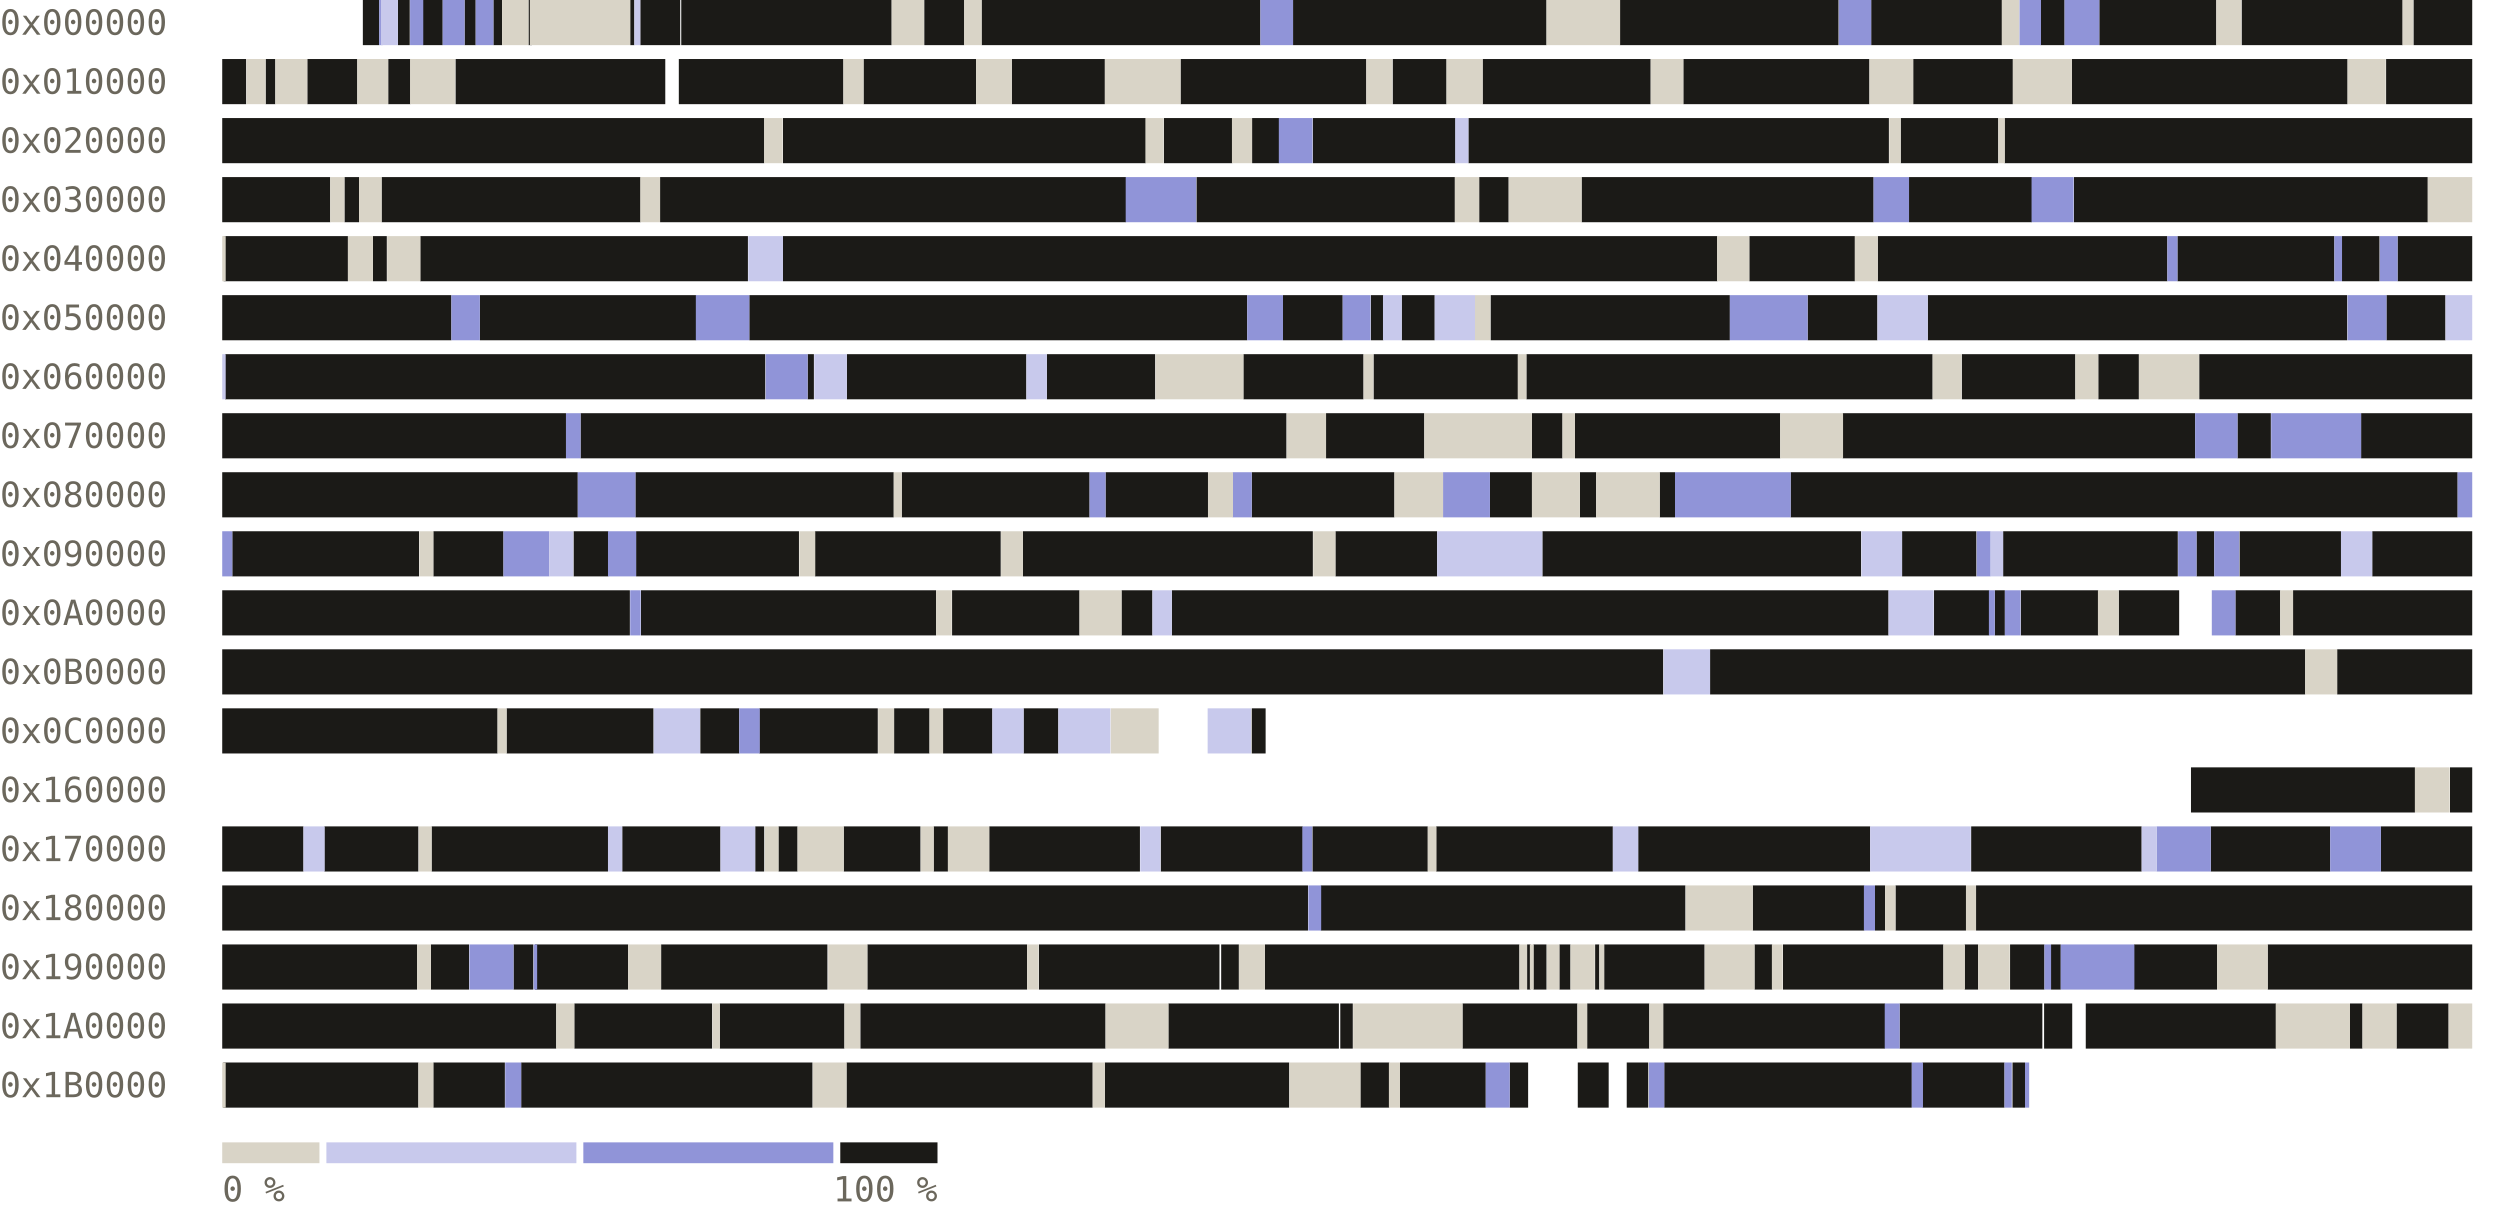
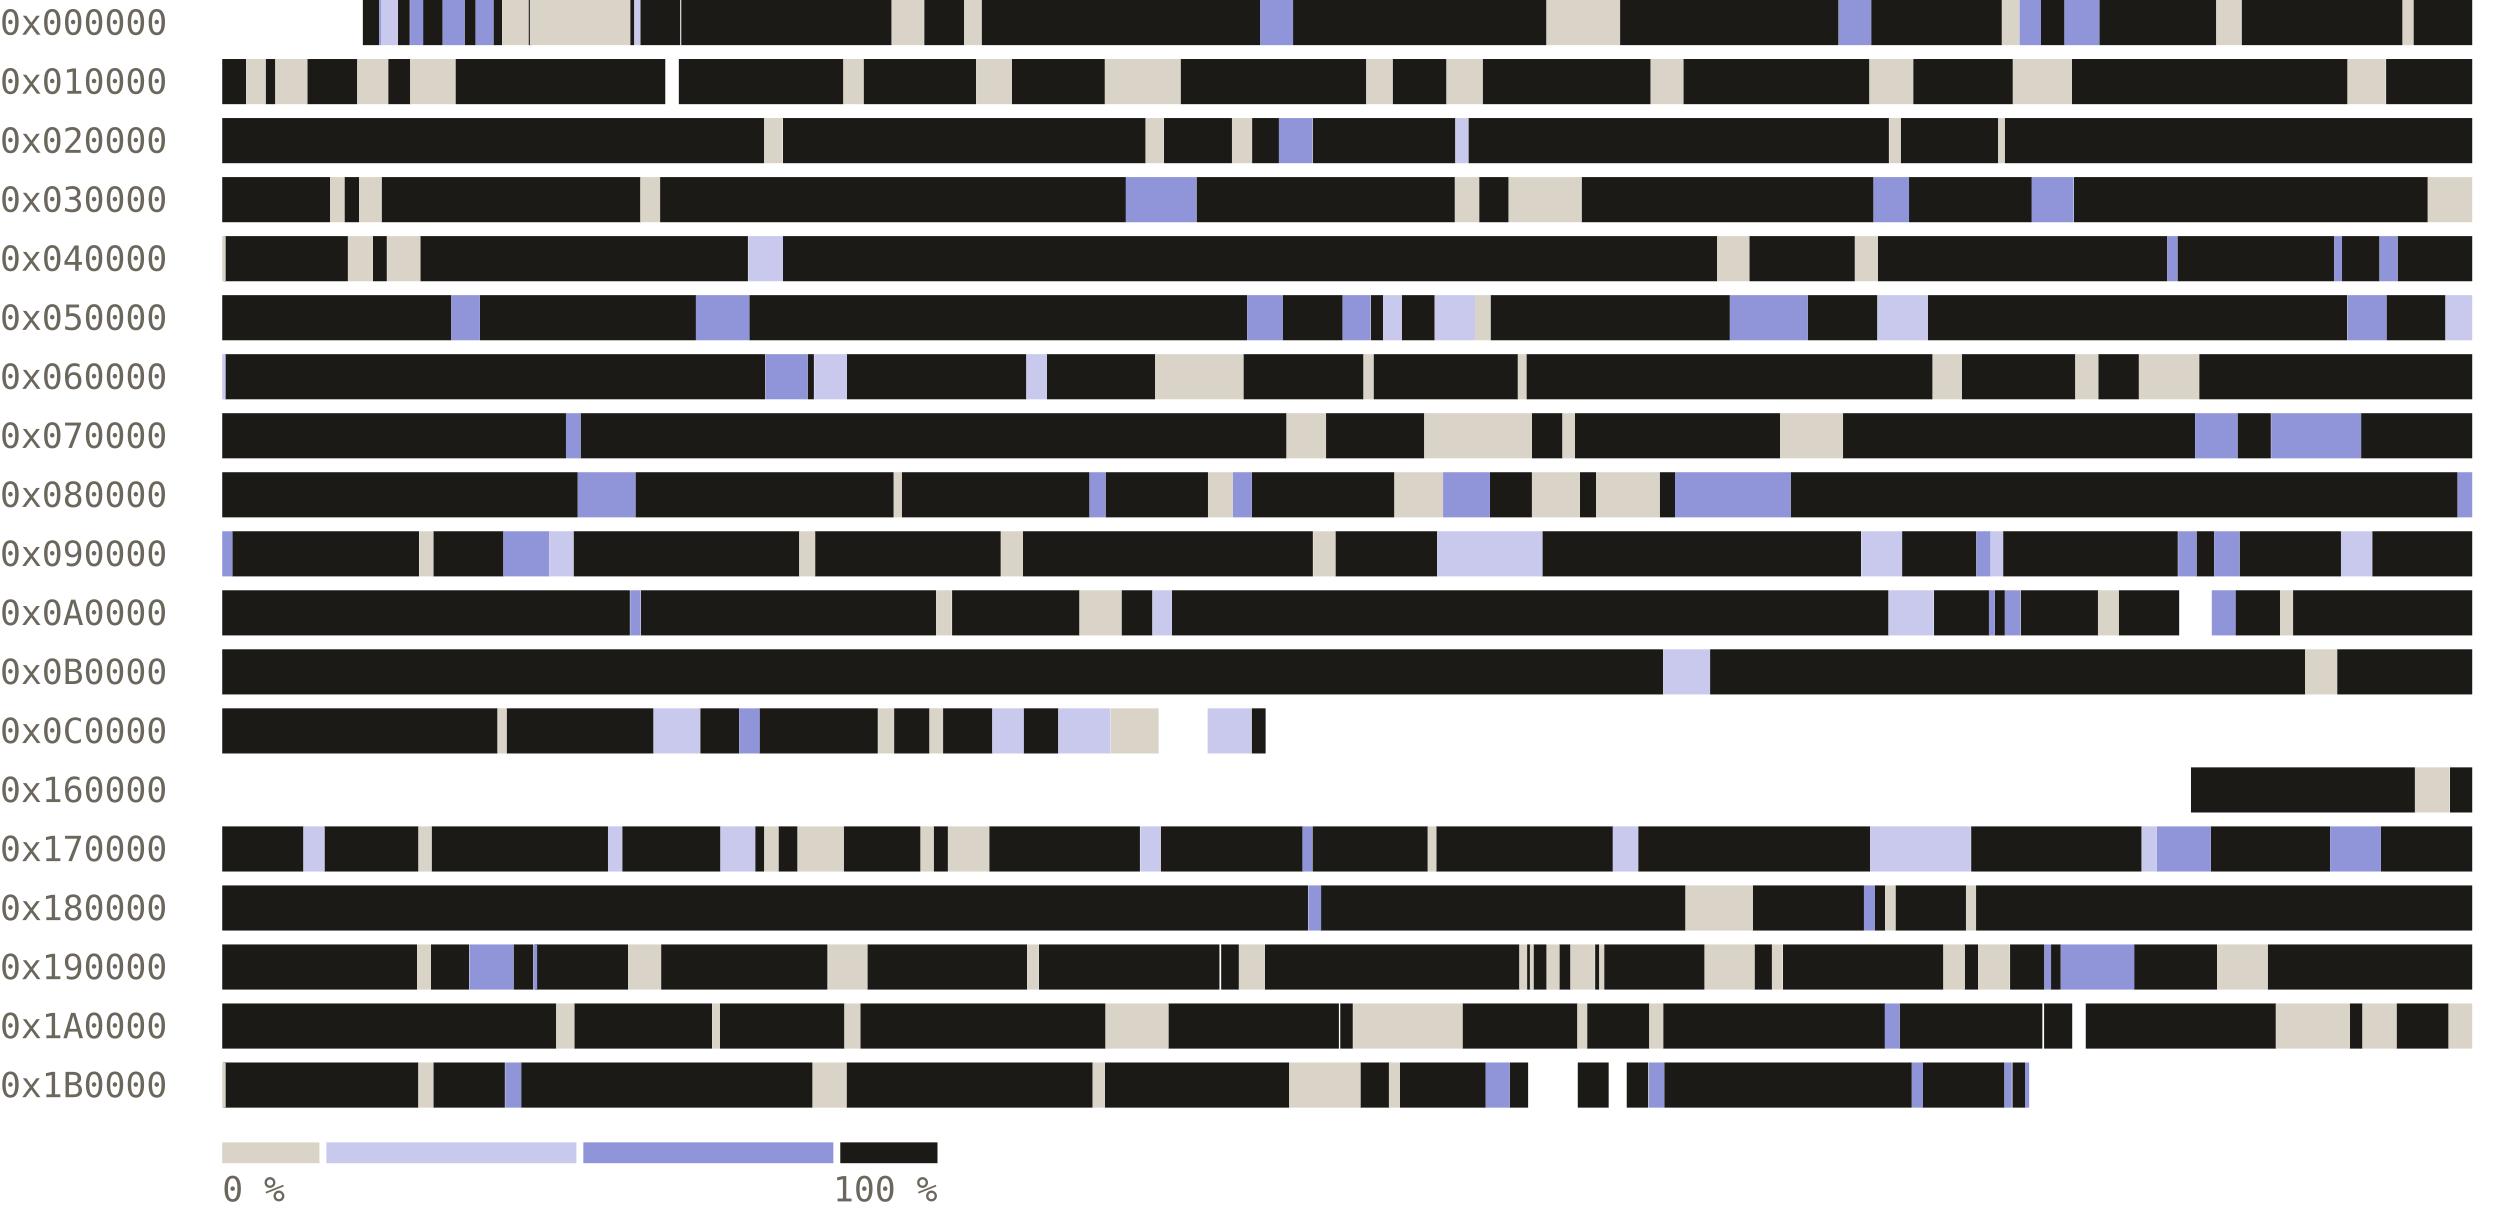
<svg xmlns="http://www.w3.org/2000/svg" viewBox="0 0 720 350" width="720" height="350">
  <style>text{font:10px monospace;fill:#6b675c}.q0{fill:#d9d4c7}.q1{fill:#e3e2f2}.q2{fill:#d6d6ef}.q3{fill:#c8c9ec}.q4{fill:#babce8}.q5{fill:#acafe4}.q6{fill:#9ea2df}.q7{fill:#9094d8}.q8{fill:#8186cf}.q9{fill:#7277c4}.q10{fill:#1b1a17}@media (prefers-color-scheme:dark){text{fill:#a8a293}.q0{fill:#4a463d}.q1{fill:#35375a}.q2{fill:#3c3f66}.q3{fill:#444772}.q4{fill:#4d517f}.q5{fill:#575b8c}.q6{fill:#62669a}.q7{fill:#6e72a8}.q8{fill:#7b7fb6}.q9{fill:#888cc4}.q10{fill:#d6d0bd}}</style>
  <text x="0" y="10">0x000000</text>
  <text x="0" y="27">0x010000</text>
  <text x="0" y="44">0x020000</text>
  <text x="0" y="61">0x030000</text>
  <text x="0" y="78">0x040000</text>
  <text x="0" y="95">0x050000</text>
  <text x="0" y="112">0x060000</text>
  <text x="0" y="129">0x070000</text>
  <text x="0" y="146">0x080000</text>
  <text x="0" y="163">0x090000</text>
  <text x="0" y="180">0x0A0000</text>
  <text x="0" y="197">0x0B0000</text>
  <text x="0" y="214">0x0C0000</text>
  <text x="0" y="231">0x160000</text>
  <text x="0" y="248">0x170000</text>
  <text x="0" y="265">0x180000</text>
  <text x="0" y="282">0x190000</text>
  <text x="0" y="299">0x1A0000</text>
  <text x="0" y="316">0x1B0000</text>
-   <path class="q10" d="M104.5 0h4.7v13h-4.7zM114.6 0h3.4v13h-3.4zM121.8 0h5.7v13h-5.7zM133.8 0h3.2v13h-3.2zM142.1 0h2.5v13h-2.5zM152.2 0h1v13h-1zM181.5 0h1.2v13h-1.2zM184.4 0h11.5v13h-11.5zM196.2 0h60.6v13h-60.6zM266.2 0h11.5v13h-11.5zM282.7 0h80.3v13h-80.3zM372.4 0h73v13h-73zM466.5 0h63v13h-63zM538.9 0h37.7v13h-37.7zM587.7 0h6.9v13h-6.9zM604.6 0h33.7v13h-33.7zM645.6 0h46.4v13h-46.4zM695.1 0h16.9v13h-16.9zM64 17h6.9v13h-6.9zM76.5 17h2.8v13h-2.8zM88.5 17h14.4v13h-14.4zM111.8 17h6.4v13h-6.4zM131.2 17h60.4v13h-60.4zM195.5 17h47.4v13h-47.4zM248.7 17h32.4v13h-32.4zM291.4 17h26.8v13h-26.8zM340 17h53.5v13h-53.5zM401.1 17h15.5v13h-15.5zM427 17h48.4v13h-48.4zM484.8 17h53.6v13h-53.6zM551 17h28.7v13h-28.7zM596.7 17h79.4v13h-79.4zM687.2 17h24.8v13h-24.8zM64 34h156.1v13h-156.1zM225.5 34h104.5v13h-104.5zM335.2 34h19.7v13h-19.7zM360.6 34h7.8v13h-7.8zM378.1 34h41.1v13h-41.1zM422.9 34h121.1v13h-121.1zM547.4 34h28.1v13h-28.1zM577.3 34h134.7v13h-134.7zM64 51h31.1v13h-31.1zM99.2 51h4.2v13h-4.2zM109.9 51h74.6v13h-74.6zM190.1 51h134.2v13h-134.2zM344.6 51h74.4v13h-74.4zM426 51h8.5v13h-8.5zM455.5 51h84.1v13h-84.1zM549.8 51h35.4v13h-35.4zM597.3 51h101.9v13h-101.9zM64.4 68h35.8v13h-35.8zM107.4 68h4v13h-4zM121 68h94.4v13h-94.4zM225.5 68h269.1v13h-269.1zM503.8 68h30.4v13h-30.4zM540.8 68h83.4v13h-83.4zM627.1 68h45.2v13h-45.2zM674.5 68h10.8v13h-10.8zM690.5 68h21.5v13h-21.5zM64 85h66v13h-66zM138.2 85h62.3v13h-62.3zM215.8 85h143.4v13h-143.4zM369.5 85h17.2v13h-17.2zM394.8 85h3.6v13h-3.6zM403.7 85h9.5v13h-9.5zM429.3 85h68.9v13h-68.9zM520.6 85h20.1v13h-20.1zM555.2 85h120.8v13h-120.8zM687.3 85h17v13h-17zM64.8 102h155.6v13h-155.6zM232.6 102h1.8v13h-1.8zM243.9 102h51.7v13h-51.7zM301.5 102h31.2v13h-31.2zM358.1 102h34.6v13h-34.6zM395.6 102h41.6v13h-41.6zM439.6 102h117v13h-117zM565 102h32.7v13h-32.7zM604.3 102h11.7v13h-11.7zM633.4 102h78.6v13h-78.6zM64 119h99v13h-99zM167.2 119h203.3v13h-203.3zM381.9 119h28.3v13h-28.3zM441.2 119h8.8v13h-8.8zM453.6 119h59.1v13h-59.1zM530.7 119h101.5v13h-101.5zM644.4 119h9.6v13h-9.6zM680 119h32v13h-32zM64 136h102.4v13h-102.4zM183 136h74.4v13h-74.4zM259.7 136h54.1v13h-54.1zM318.4 136h29.5v13h-29.5zM360.5 136h41.1v13h-41.1zM429.1 136h12.1v13h-12.1zM455 136h4.7v13h-4.7zM478 136h4.4v13h-4.4zM515.7 136h192.1v13h-192.1zM66.9 153h53.8v13h-53.8zM124.8 153h20.2v13h-20.2zM165.2 153h10v13h-10zM183.2 153h46.9v13h-46.9zM234.7 153h53.5v13h-53.5zM294.6 153h83.5v13h-83.5zM384.6 153h29.3v13h-29.3zM444.2 153h91.8v13h-91.8zM547.8 153h21.4v13h-21.4zM576.9 153h50.3v13h-50.3zM632.6 153h5.1v13h-5.1zM645 153h29.2v13h-29.2zM683.2 153h28.8v13h-28.8zM64 170h117.4v13h-117.4zM184.6 170h85v13h-85zM274.2 170h36.7v13h-36.7zM323 170h8.9v13h-8.9zM337.5 170h206.4v13h-206.4zM557 170h15.9v13h-15.9zM574.5 170h2.9v13h-2.9zM582 170h22.3v13h-22.3zM610.2 170h17.4v13h-17.4zM643.8 170h12.9v13h-12.9zM660.4 170h51.6v13h-51.6zM64 187h415v13h-415zM492.5 187h171.4v13h-171.4zM673.1 187h38.9v13h-38.9zM64 204h79.3v13h-79.3zM145.9 204h42.3v13h-42.3zM201.7 204h11.2v13h-11.2zM218.7 204h34.1v13h-34.1zM257.5 204h10.2v13h-10.2zM271.6 204h14.2v13h-14.2zM294.8 204h10v13h-10zM360.5 204h4v13h-4zM631 221h64.5v13h-64.5zM705.6 221h6.4v13h-6.4zM64 238h23.4v13h-23.4zM93.4 238h27.1v13h-27.1zM124.3 238h50.8v13h-50.8zM179.2 238h28.3v13h-28.3zM217.5 238h2.6v13h-2.6zM224.2 238h5.5v13h-5.5zM243 238h22.1v13h-22.1zM268.9 238h4.1v13h-4.1zM284.9 238h43.4v13h-43.4zM334.3 238h40.9v13h-40.9zM378 238h33.2v13h-33.2zM413.6 238h50.9v13h-50.9zM471.8 238h66.8v13h-66.8zM567.7 238h49.1v13h-49.1zM636.7 238h34.4v13h-34.4zM685.7 238h26.3v13h-26.3zM64 255h312.7v13h-312.7zM380.4 255h105v13h-105zM504.8 255h32.1v13h-32.1zM540 255h2.9v13h-2.9zM545.9 255h20.3v13h-20.3zM569.1 255h142.9v13h-142.9zM64 272h56.1v13h-56.1zM124.1 272h11v13h-11zM147.9 272h5.7v13h-5.7zM154.1 272h26.8v13h-26.8zM190.4 272h47.9v13h-47.9zM249.8 272h46v13h-46zM299.2 272h52v13h-52zM351.7 272h5.1v13h-5.1zM364.3 272h73.3v13h-73.3zM439.8 272h1v13h-1zM441.6 272h3.8v13h-3.8zM449.1 272h3.2v13h-3.2zM459.4 272h1.2v13h-1.2zM462 272h28.9v13h-28.9zM505.3 272h5.1v13h-5.1zM513.5 272h46.2v13h-46.2zM565.8 272h3.9v13h-3.9zM578.9 272h9.9v13h-9.9zM590.7 272h2.8v13h-2.8zM614.6 272h23.9v13h-23.9zM653.1 272h58.9v13h-58.9zM64 289h96.2v13h-96.2zM165.4 289h39.7v13h-39.7zM207.3 289h35.9v13h-35.9zM247.8 289h70.6v13h-70.6zM336.5 289h49.1v13h-49.1zM386 289h3.6v13h-3.6zM421.2 289h33.1v13h-33.1zM457.1 289h17.9v13h-17.9zM479 289h63.9v13h-63.9zM547.1 289h41.1v13h-41.1zM588.7 289h8.1v13h-8.1zM600.7 289h54.8v13h-54.8zM676.8 289h3.6v13h-3.6zM690.2 289h15v13h-15zM64.3 306h56.2v13h-56.2zM124.8 306h20.6v13h-20.6zM150.1 306h83.9v13h-83.9zM243.8 306h70.9v13h-70.9zM318.2 306h53.1v13h-53.1zM391.8 306h8.3v13h-8.3zM403.2 306h24.7v13h-24.7zM434.8 306h5.3v13h-5.3zM454.4 306h8.9v13h-8.9zM468.5 306h6.2v13h-6.2zM479.3 306h71.3v13h-71.3zM553.7 306h23.6v13h-23.6zM579.6 306h3.6v13h-3.6z" />
-   <path class="q7" d="M109.2 0h1v13h-1zM118.1 0h3.8v13h-3.8zM127.5 0h6.3v13h-6.3zM137 0h5.1v13h-5.1zM363 0h9.4v13h-9.4zM529.6 0h9.3v13h-9.3zM581.6 0h6.2v13h-6.2zM594.6 0h10v13h-10zM368.3 34h9.7v13h-9.7zM324.2 51h20.3v13h-20.3zM539.6 51h10.2v13h-10.2zM585.1 51h12.1v13h-12.1zM624.2 68h2.9v13h-2.9zM672.3 68h2.2v13h-2.2zM685.4 68h5.1v13h-5.1zM130 85h8.2v13h-8.2zM200.4 85h15.4v13h-15.4zM359.2 85h10.3v13h-10.3zM386.7 85h8v13h-8zM498.2 85h22.4v13h-22.4zM676.1 85h11.2v13h-11.2zM220.5 102h12.1v13h-12.1zM163 119h4.2v13h-4.2zM632.2 119h12.2v13h-12.2zM654.1 119h25.9v13h-25.9zM166.4 136h16.6v13h-16.6zM313.8 136h4.6v13h-4.6zM355 136h5.5v13h-5.5zM415.6 136h13.5v13h-13.5zM482.4 136h33.3v13h-33.3zM707.8 136h4.2v13h-4.2zM64 153h2.9v13h-2.9zM145 153h13.2v13h-13.2zM175.1 153h8.1v13h-8.1zM569.3 153h4v13h-4zM627.3 153h5.3v13h-5.3zM637.7 153h7.2v13h-7.2zM181.5 170h3v13h-3zM572.8 170h1.7v13h-1.7zM577.4 170h4.5v13h-4.5zM637 170h6.8v13h-6.8zM212.9 204h5.9v13h-5.9zM375.1 238h2.8v13h-2.8zM621.1 238h15.6v13h-15.6zM671.1 238h14.6v13h-14.6zM376.8 255h3.7v13h-3.7zM536.8 255h3.2v13h-3.2zM135.2 272h12.7v13h-12.7zM153.7 272h1v13h-1zM588.8 272h1.9v13h-1.9zM593.5 272h21.2v13h-21.2zM542.8 289h4.3v13h-4.3zM145.5 306h4.6v13h-4.6zM427.9 306h6.9v13h-6.9zM474.9 306h4.4v13h-4.4zM550.6 306h3.2v13h-3.2zM577.3 306h2.1v13h-2.1zM583.2 306h1.2v13h-1.2z" />
+   <path class="q10" d="M104.5 0h4.7v13h-4.7zM114.6 0h3.4v13h-3.4zM121.8 0h5.7v13h-5.7zM133.8 0h3.2v13h-3.2zM142.1 0h2.5v13h-2.5zM152.2 0h1v13h-1zM181.5 0h1.2v13h-1.2zM184.4 0h11.5v13h-11.5zM196.2 0h60.6v13h-60.6zM266.2 0h11.5v13h-11.5zM282.7 0h80.3v13h-80.3zM372.4 0h73v13h-73zM466.5 0h63v13h-63zM538.9 0h37.7v13h-37.7zM587.7 0h6.9v13h-6.9zM604.6 0h33.7v13h-33.7zM645.6 0h46.4v13h-46.4zM695.1 0h16.9v13h-16.9zM64 17h6.9v13h-6.9zM76.5 17h2.8v13h-2.8zM88.5 17h14.4v13h-14.4zM111.8 17h6.4v13h-6.4zM131.2 17h60.4v13h-60.4zM195.5 17h47.4v13h-47.4zM248.7 17h32.4v13h-32.4zM291.4 17h26.8v13h-26.8zM340 17h53.5v13h-53.5zM401.1 17h15.5v13h-15.5zM427 17h48.4v13h-48.4zM484.8 17h53.6v13h-53.6zM551 17h28.7v13h-28.7zM596.7 17h79.4v13h-79.4zM687.2 17h24.8v13h-24.8zM64 34h156.1v13h-156.1zM225.5 34h104.5v13h-104.5zM335.2 34h19.7v13h-19.7zM360.6 34h7.8v13h-7.8zM378.1 34h41.1v13h-41.1zM422.9 34h121.1v13h-121.1zM547.4 34h28.1v13h-28.1zM577.3 34h134.7v13h-134.7zM64 51h31.1v13h-31.1zM99.2 51h4.2v13h-4.2zM109.9 51h74.6v13h-74.6zM190.1 51h134.2v13h-134.2zM344.6 51h74.4v13h-74.4zM426 51h8.5v13h-8.5zM455.5 51h84.1v13h-84.1zM549.8 51h35.4v13h-35.4zM597.3 51h101.9v13h-101.9zM64.4 68h35.8v13h-35.8zM107.4 68h4v13h-4zM121 68h94.4v13h-94.4zM225.5 68h269.1v13h-269.1zM503.8 68h30.4v13h-30.4zM540.8 68h83.4v13h-83.4zM627.1 68h45.2v13h-45.2zM674.5 68h10.8v13h-10.8zM690.5 68h21.5v13h-21.5zM64 85h66v13h-66zM138.2 85h62.3v13h-62.3zM215.8 85h143.4v13h-143.4zM369.5 85h17.2v13h-17.2zM394.8 85h3.6v13h-3.6zM403.7 85h9.5v13h-9.5zM429.3 85h68.9v13h-68.9zM520.6 85h20.1v13h-20.1zM555.2 85h120.8v13h-120.8zM687.3 85h17v13h-17zM64.8 102h155.6v13h-155.6zM232.6 102h1.8v13h-1.8zM243.9 102h51.7v13h-51.7zM301.5 102h31.2v13h-31.2zM358.1 102h34.6v13h-34.6zM395.6 102h41.6v13h-41.6zM439.6 102h117v13h-117zM565 102h32.7v13h-32.7zM604.3 102h11.7v13h-11.7zM633.4 102h78.6v13h-78.6zM64 119h99v13h-99zM167.2 119h203.3v13h-203.3zM381.9 119h28.3v13h-28.3zM441.2 119h8.8v13h-8.8zM453.6 119h59.1v13h-59.1zM530.7 119h101.5v13h-101.5zM644.4 119h9.6v13h-9.6zM680 119h32v13h-32zM64 136h102.4v13h-102.4zM183 136h74.4v13h-74.4zM259.7 136h54.1v13h-54.1zM318.4 136h29.5v13h-29.5zM360.5 136h41.1v13h-41.1zM429.1 136h12.1v13h-12.1zM455 136h4.7v13h-4.7zM478 136h4.4v13h-4.4zM515.7 136h192.1v13h-192.1zM66.9 153h53.8v13h-53.8zM124.8 153h20.2v13h-20.2zM165.2 153h65v13h-65zM234.7 153h53.5v13h-53.5zM294.6 153h83.5v13h-83.5zM384.6 153h29.3v13h-29.3zM444.2 153h91.8v13h-91.8zM547.8 153h21.4v13h-21.4zM576.9 153h50.3v13h-50.3zM632.6 153h5.1v13h-5.1zM645 153h29.2v13h-29.2zM683.2 153h28.8v13h-28.8zM64 170h117.4v13h-117.4zM184.6 170h85v13h-85zM274.2 170h36.7v13h-36.7zM323 170h8.9v13h-8.9zM337.5 170h206.4v13h-206.4zM557 170h15.9v13h-15.9zM574.5 170h2.9v13h-2.9zM582 170h22.3v13h-22.3zM610.2 170h17.4v13h-17.4zM643.8 170h12.9v13h-12.9zM660.4 170h51.6v13h-51.6zM64 187h415v13h-415zM492.5 187h171.4v13h-171.4zM673.1 187h38.9v13h-38.9zM64 204h79.3v13h-79.3zM145.9 204h42.3v13h-42.3zM201.7 204h11.2v13h-11.2zM218.7 204h34.1v13h-34.1zM257.5 204h10.2v13h-10.2zM271.6 204h14.2v13h-14.2zM294.8 204h10v13h-10zM360.5 204h4v13h-4zM631 221h64.5v13h-64.5zM705.6 221h6.4v13h-6.4zM64 238h23.4v13h-23.4zM93.4 238h27.1v13h-27.1zM124.3 238h50.8v13h-50.8zM179.2 238h28.3v13h-28.3zM217.5 238h2.6v13h-2.6zM224.2 238h5.5v13h-5.5zM243 238h22.1v13h-22.1zM268.9 238h4.1v13h-4.1zM284.9 238h43.4v13h-43.4zM334.3 238h40.9v13h-40.9zM378 238h33.2v13h-33.2zM413.6 238h50.9v13h-50.9zM471.8 238h66.8v13h-66.8zM567.7 238h49.1v13h-49.1zM636.7 238h34.4v13h-34.4zM685.7 238h26.3v13h-26.3zM64 255h312.7v13h-312.7zM380.4 255h105v13h-105zM504.8 255h32.1v13h-32.1zM540 255h2.9v13h-2.9zM545.9 255h20.3v13h-20.3zM569.1 255h142.9v13h-142.9zM64 272h56.1v13h-56.1zM124.1 272h11v13h-11zM147.9 272h5.7v13h-5.7zM154.1 272h26.8v13h-26.8zM190.4 272h47.9v13h-47.9zM249.8 272h46v13h-46zM299.2 272h52v13h-52zM351.7 272h5.1v13h-5.1zM364.3 272h73.3v13h-73.3zM439.8 272h1v13h-1zM441.6 272h3.8v13h-3.8zM449.1 272h3.2v13h-3.2zM459.4 272h1.2v13h-1.2zM462 272h28.9v13h-28.9zM505.3 272h5.1v13h-5.1zM513.5 272h46.2v13h-46.2zM565.8 272h3.9v13h-3.9zM578.9 272h9.9v13h-9.9zM590.7 272h2.8v13h-2.8zM614.6 272h23.9v13h-23.9zM653.1 272h58.9v13h-58.9zM64 289h96.2v13h-96.2zM165.4 289h39.7v13h-39.7zM207.3 289h35.9v13h-35.9zM247.8 289h70.6v13h-70.6zM336.5 289h49.1v13h-49.1zM386 289h3.6v13h-3.6zM421.2 289h33.1v13h-33.1zM457.1 289h17.9v13h-17.9zM479 289h63.9v13h-63.9zM547.1 289h41.1v13h-41.1zM588.7 289h8.1v13h-8.1zM600.7 289h54.8v13h-54.8zM676.8 289h3.6v13h-3.6zM690.2 289h15v13h-15zM64.3 306h56.2v13h-56.2zM124.8 306h20.6v13h-20.6zM150.1 306h83.9v13h-83.9zM243.8 306h70.9v13h-70.9zM318.2 306h53.1v13h-53.1zM391.8 306h8.3v13h-8.3zM403.2 306h24.7v13h-24.7zM434.8 306h5.3v13h-5.3zM454.4 306h8.9v13h-8.9zM468.5 306h6.2v13h-6.2zM479.3 306h71.3v13h-71.3zM553.7 306h23.6v13h-23.6zM579.6 306h3.6v13h-3.6z" />
+   <path class="q7" d="M109.2 0h1v13h-1zM118.1 0h3.8v13h-3.8zM127.5 0h6.3v13h-6.3zM137 0h5.1v13h-5.1zM363 0h9.4v13h-9.4zM529.6 0h9.3v13h-9.3zM581.6 0h6.2v13h-6.2zM594.6 0h10v13h-10zM368.3 34h9.7v13h-9.7zM324.2 51h20.3v13h-20.3zM539.6 51h10.2v13h-10.2zM585.1 51h12.1v13h-12.1zM624.2 68h2.9v13h-2.9zM672.3 68h2.2v13h-2.2zM685.4 68h5.1v13h-5.1zM130 85h8.2v13h-8.2zM200.4 85h15.4v13h-15.4zM359.2 85h10.3v13h-10.3zM386.7 85h8v13h-8zM498.2 85h22.4v13h-22.4zM676.1 85h11.2v13h-11.2zM220.5 102h12.1v13h-12.1zM163 119h4.2v13h-4.2zM632.2 119h12.2v13h-12.2zM654.1 119h25.9v13h-25.9zM166.4 136h16.6v13h-16.6zM313.8 136h4.6v13h-4.6zM355 136h5.5v13h-5.5zM415.6 136h13.5v13h-13.5zM482.4 136h33.3v13h-33.3zM707.8 136h4.2v13h-4.2zM64 153h2.9v13h-2.9zM145 153h13.2v13h-13.2zM569.3 153h4v13h-4zM627.3 153h5.3v13h-5.3zM637.7 153h7.2v13h-7.2zM181.5 170h3v13h-3zM572.8 170h1.7v13h-1.7zM577.4 170h4.5v13h-4.5zM637 170h6.8v13h-6.8zM212.9 204h5.9v13h-5.9zM375.1 238h2.8v13h-2.8zM621.1 238h15.6v13h-15.6zM671.1 238h14.6v13h-14.6zM376.8 255h3.7v13h-3.7zM536.8 255h3.2v13h-3.2zM135.2 272h12.7v13h-12.7zM153.7 272h1v13h-1zM588.8 272h1.9v13h-1.9zM593.5 272h21.2v13h-21.2zM542.8 289h4.3v13h-4.3zM145.5 306h4.6v13h-4.6zM427.9 306h6.9v13h-6.9zM474.9 306h4.4v13h-4.4zM550.6 306h3.2v13h-3.2zM577.3 306h2.1v13h-2.1zM583.2 306h1.2v13h-1.2z" />
  <path class="q3" d="M109.7 0h4.9v13h-4.9zM182.7 0h1.7v13h-1.7zM419.1 34h3.8v13h-3.8zM215.5 68h10v13h-10zM398.3 85h5.4v13h-5.4zM413.2 85h11.6v13h-11.6zM540.7 85h14.5v13h-14.5zM704.3 85h7.7v13h-7.7zM64 102h1v13h-1zM234.5 102h9.4v13h-9.4zM295.6 102h5.9v13h-5.9zM158.2 153h6.9v13h-6.9zM413.9 153h30.3v13h-30.3zM536.1 153h11.7v13h-11.7zM573.3 153h3.6v13h-3.6zM674.2 153h9v13h-9zM331.9 170h5.6v13h-5.6zM543.9 170h13v13h-13zM479.1 187h13.4v13h-13.4zM188.3 204h13.3v13h-13.3zM285.8 204h9v13h-9zM304.8 204h15v13h-15zM347.8 204h12.5v13h-12.5zM87.4 238h6.1v13h-6.1zM175.1 238h4.1v13h-4.1zM207.5 238h10v13h-10zM328.4 238h5.8v13h-5.8zM464.5 238h7.3v13h-7.3zM538.6 238h29v13h-29zM616.8 238h4.3v13h-4.3z" />
  <path class="q0" d="M144.6 0h7.6v13h-7.6zM152.6 0h28.9v13h-28.9zM256.8 0h9.3v13h-9.3zM277.7 0h5v13h-5zM445.4 0h21.2v13h-21.2zM576.5 0h5v13h-5zM638.3 0h7.2v13h-7.2zM691.9 0h3.1v13h-3.1zM71 17h5.5v13h-5.5zM79.3 17h9.2v13h-9.2zM102.9 17h8.9v13h-8.9zM118.1 17h13v13h-13zM242.9 17h5.8v13h-5.8zM281.1 17h10.3v13h-10.3zM318.2 17h21.8v13h-21.8zM393.5 17h7.5v13h-7.5zM416.6 17h10.4v13h-10.4zM475.4 17h9.4v13h-9.4zM538.4 17h12.6v13h-12.6zM579.7 17h17v13h-17zM676.1 17h11v13h-11zM220.1 34h5.3v13h-5.3zM329.9 34h5.2v13h-5.2zM354.8 34h5.8v13h-5.8zM544.1 34h3.3v13h-3.3zM575.5 34h1.9v13h-1.9zM95.1 51h4.1v13h-4.1zM103.4 51h6.5v13h-6.5zM184.4 51h5.7v13h-5.7zM419 51h7v13h-7zM434.5 51h21v13h-21zM699.2 51h12.8v13h-12.8zM64 68h1v13h-1zM100.2 68h7.2v13h-7.2zM111.5 68h9.6v13h-9.6zM494.5 68h9.3v13h-9.3zM534.2 68h6.6v13h-6.6zM424.8 85h4.4v13h-4.4zM332.8 102h25.3v13h-25.3zM392.7 102h2.8v13h-2.8zM437.1 102h2.5v13h-2.5zM556.6 102h8.3v13h-8.3zM597.7 102h6.6v13h-6.6zM616 102h17.3v13h-17.3zM370.6 119h11.3v13h-11.3zM410.2 119h31v13h-31zM450 119h3.6v13h-3.6zM512.7 119h18.1v13h-18.1zM257.4 136h2.3v13h-2.3zM347.9 136h7.2v13h-7.2zM401.6 136h14v13h-14zM441.2 136h13.8v13h-13.8zM459.7 136h18.3v13h-18.3zM120.8 153h4v13h-4zM230.2 153h4.6v13h-4.6zM288.3 153h6.3v13h-6.3zM378.2 153h6.4v13h-6.4zM269.6 170h4.5v13h-4.5zM310.9 170h12.1v13h-12.1zM604.2 170h6v13h-6zM656.7 170h3.7v13h-3.7zM663.9 187h9.2v13h-9.2zM143.3 204h2.6v13h-2.6zM252.9 204h4.6v13h-4.6zM267.7 204h3.9v13h-3.9zM319.9 204h13.8v13h-13.8zM695.5 221h10v13h-10zM120.6 238h3.7v13h-3.7zM220.3 238h3.9v13h-3.9zM229.7 238h13.3v13h-13.3zM265.2 238h3.7v13h-3.7zM273 238h11.9v13h-11.9zM411.2 238h2.5v13h-2.5zM485.5 255h19.3v13h-19.3zM542.9 255h3v13h-3zM566.2 255h2.9v13h-2.9zM120.1 272h4v13h-4zM180.9 272h9.5v13h-9.5zM238.5 272h11.3v13h-11.3zM295.8 272h3.3v13h-3.3zM356.8 272h7.5v13h-7.5zM437.6 272h2.2v13h-2.2zM440.6 272h1.1v13h-1.1zM445.5 272h3.6v13h-3.6zM452.3 272h7v13h-7zM460.6 272h1.4v13h-1.4zM491 272h14.3v13h-14.3zM510.3 272h3.1v13h-3.1zM559.7 272h6.2v13h-6.2zM569.7 272h9.1v13h-9.1zM638.5 272h14.6v13h-14.6zM160.2 289h5.2v13h-5.2zM205.2 289h2.1v13h-2.1zM243.2 289h4.5v13h-4.5zM318.4 289h18.1v13h-18.1zM389.7 289h31.5v13h-31.5zM454.3 289h2.8v13h-2.8zM475 289h4v13h-4zM655.4 289h21.4v13h-21.4zM680.4 289h9.8v13h-9.8zM705.2 289h6.8v13h-6.8zM64 306h1v13h-1zM120.5 306h4.3v13h-4.3zM234.1 306h9.7v13h-9.7zM314.7 306h3.5v13h-3.5zM371.4 306h20.4v13h-20.4zM400 306h3.2v13h-3.2z" />
  <rect class="q0" x="64" y="329" width="28" height="6" />
  <rect class="q3" x="94" y="329" width="72" height="6" />
  <rect class="q7" x="168" y="329" width="72" height="6" />
  <rect class="q10" x="242" y="329" width="28" height="6" />
  <text x="64" y="346">0 %</text>
  <text x="270" y="346" text-anchor="end">100 %</text>
</svg>
